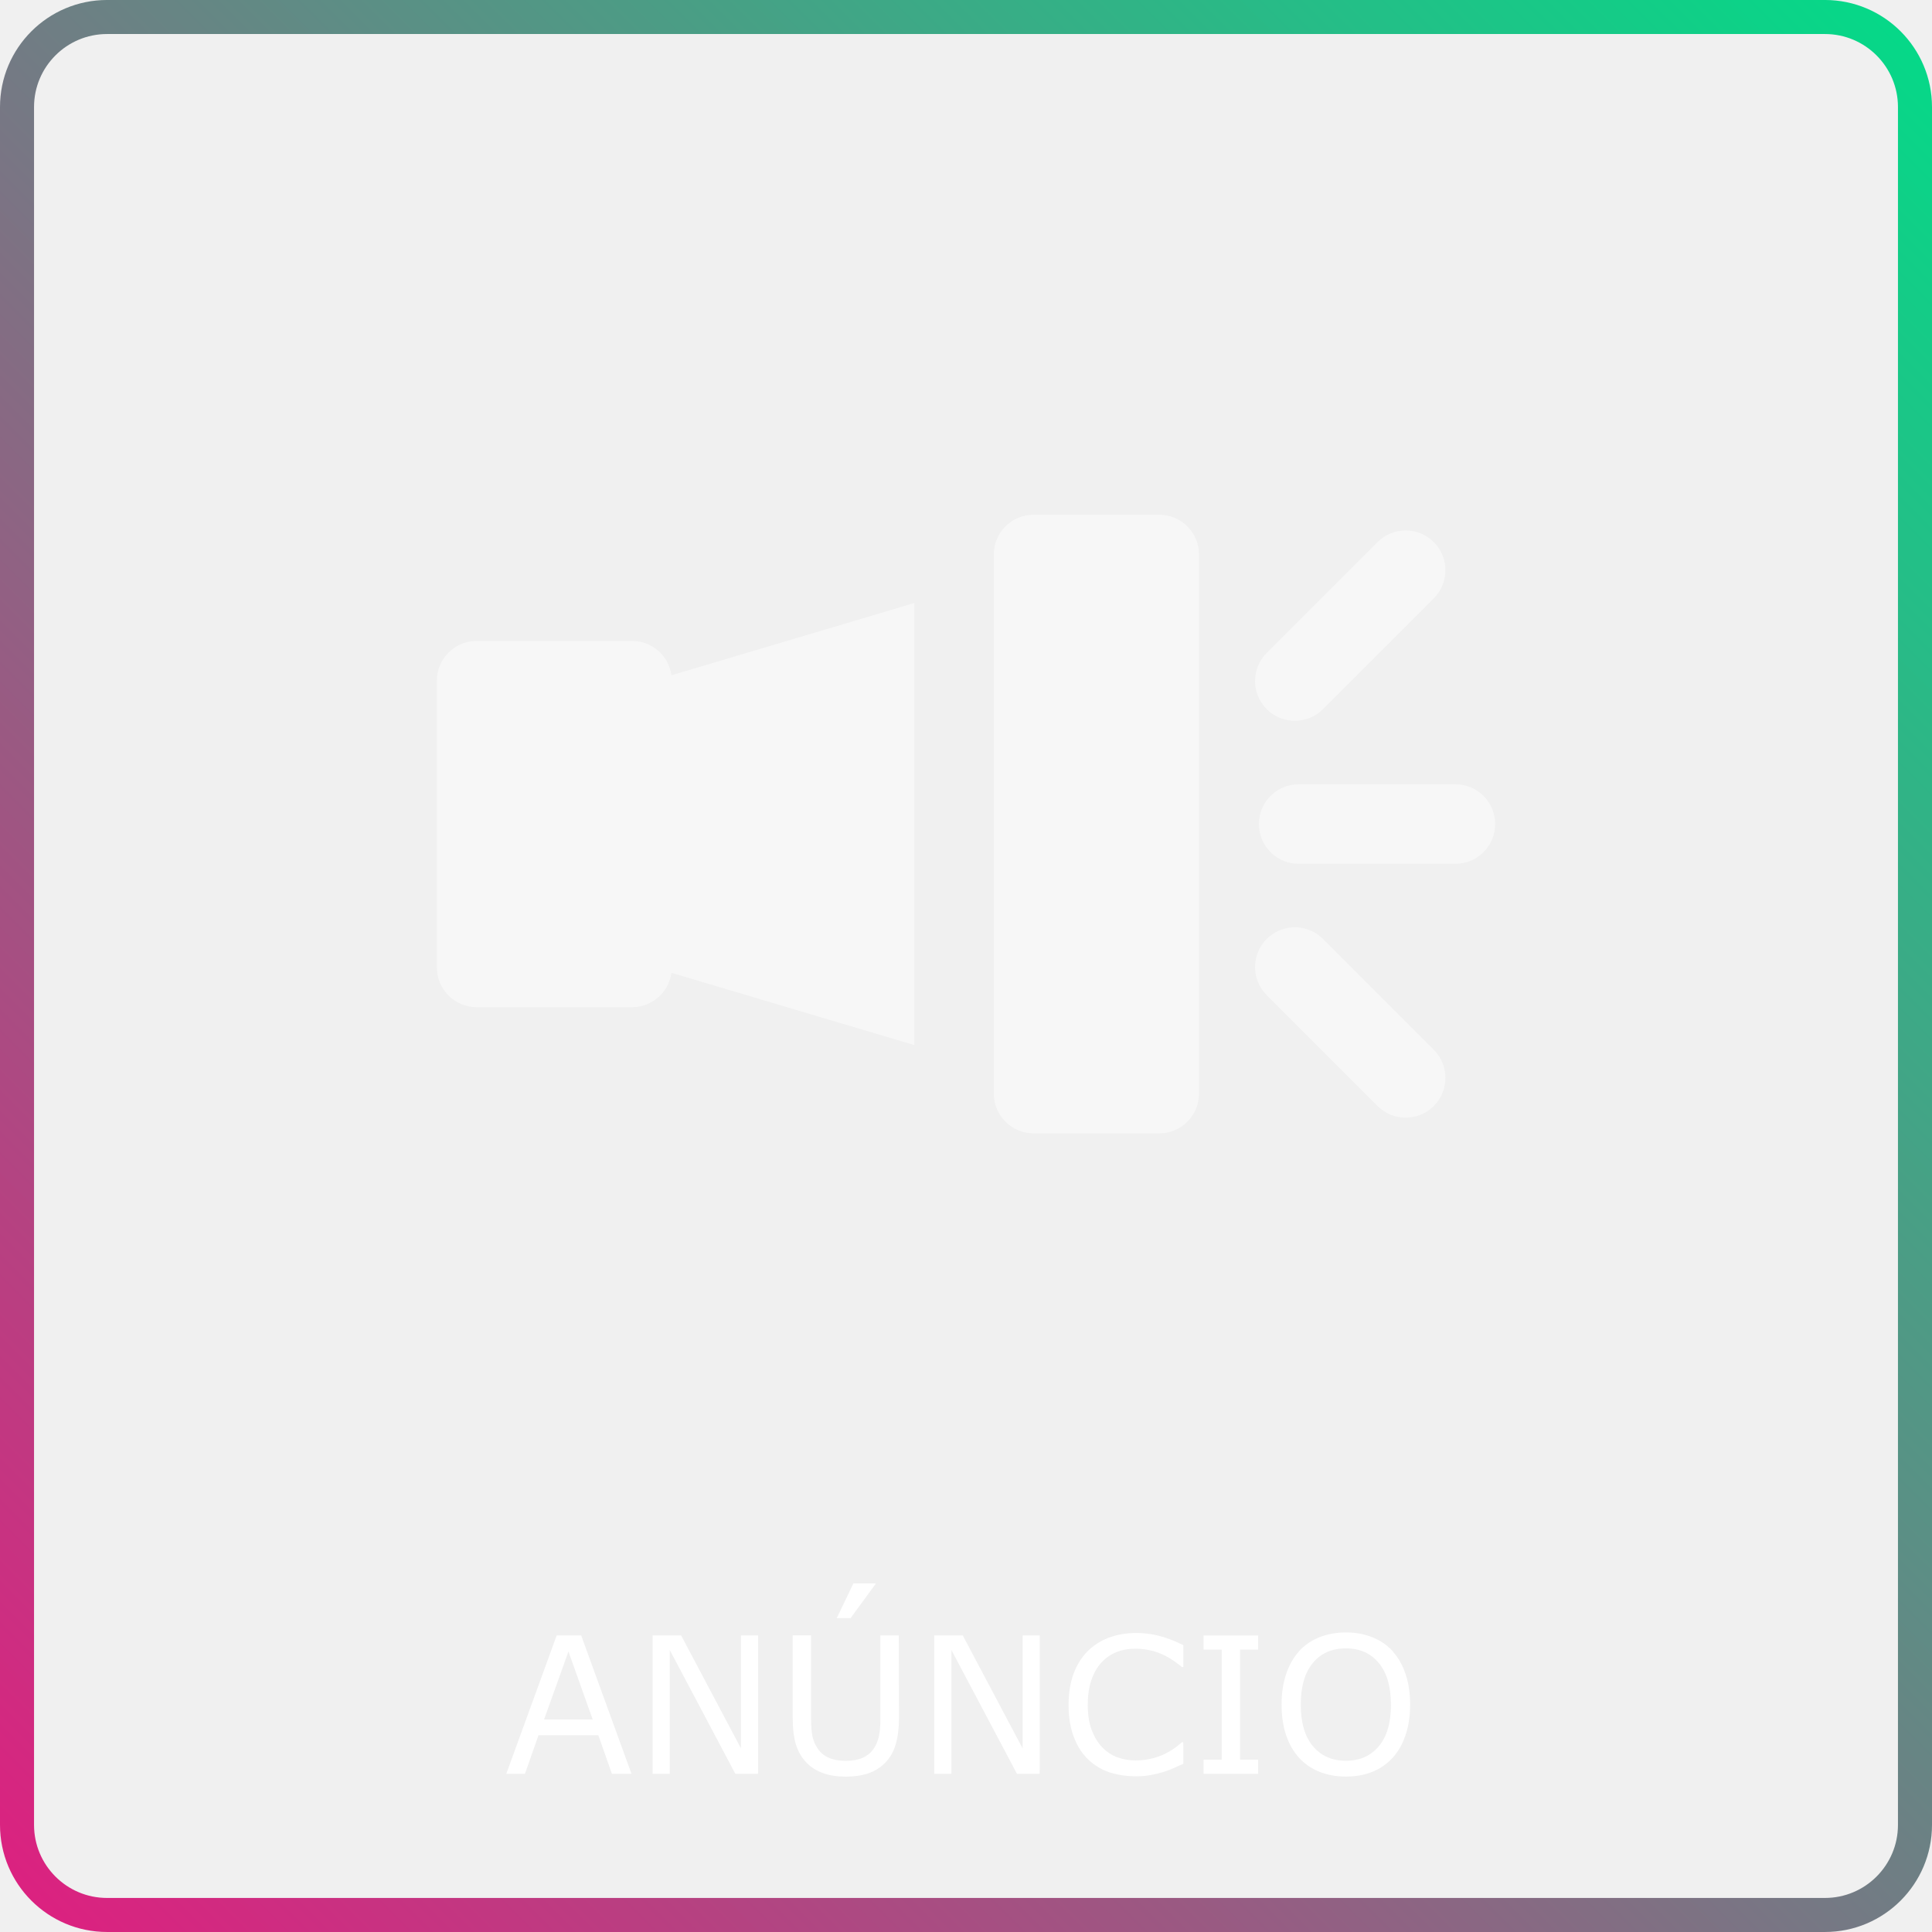
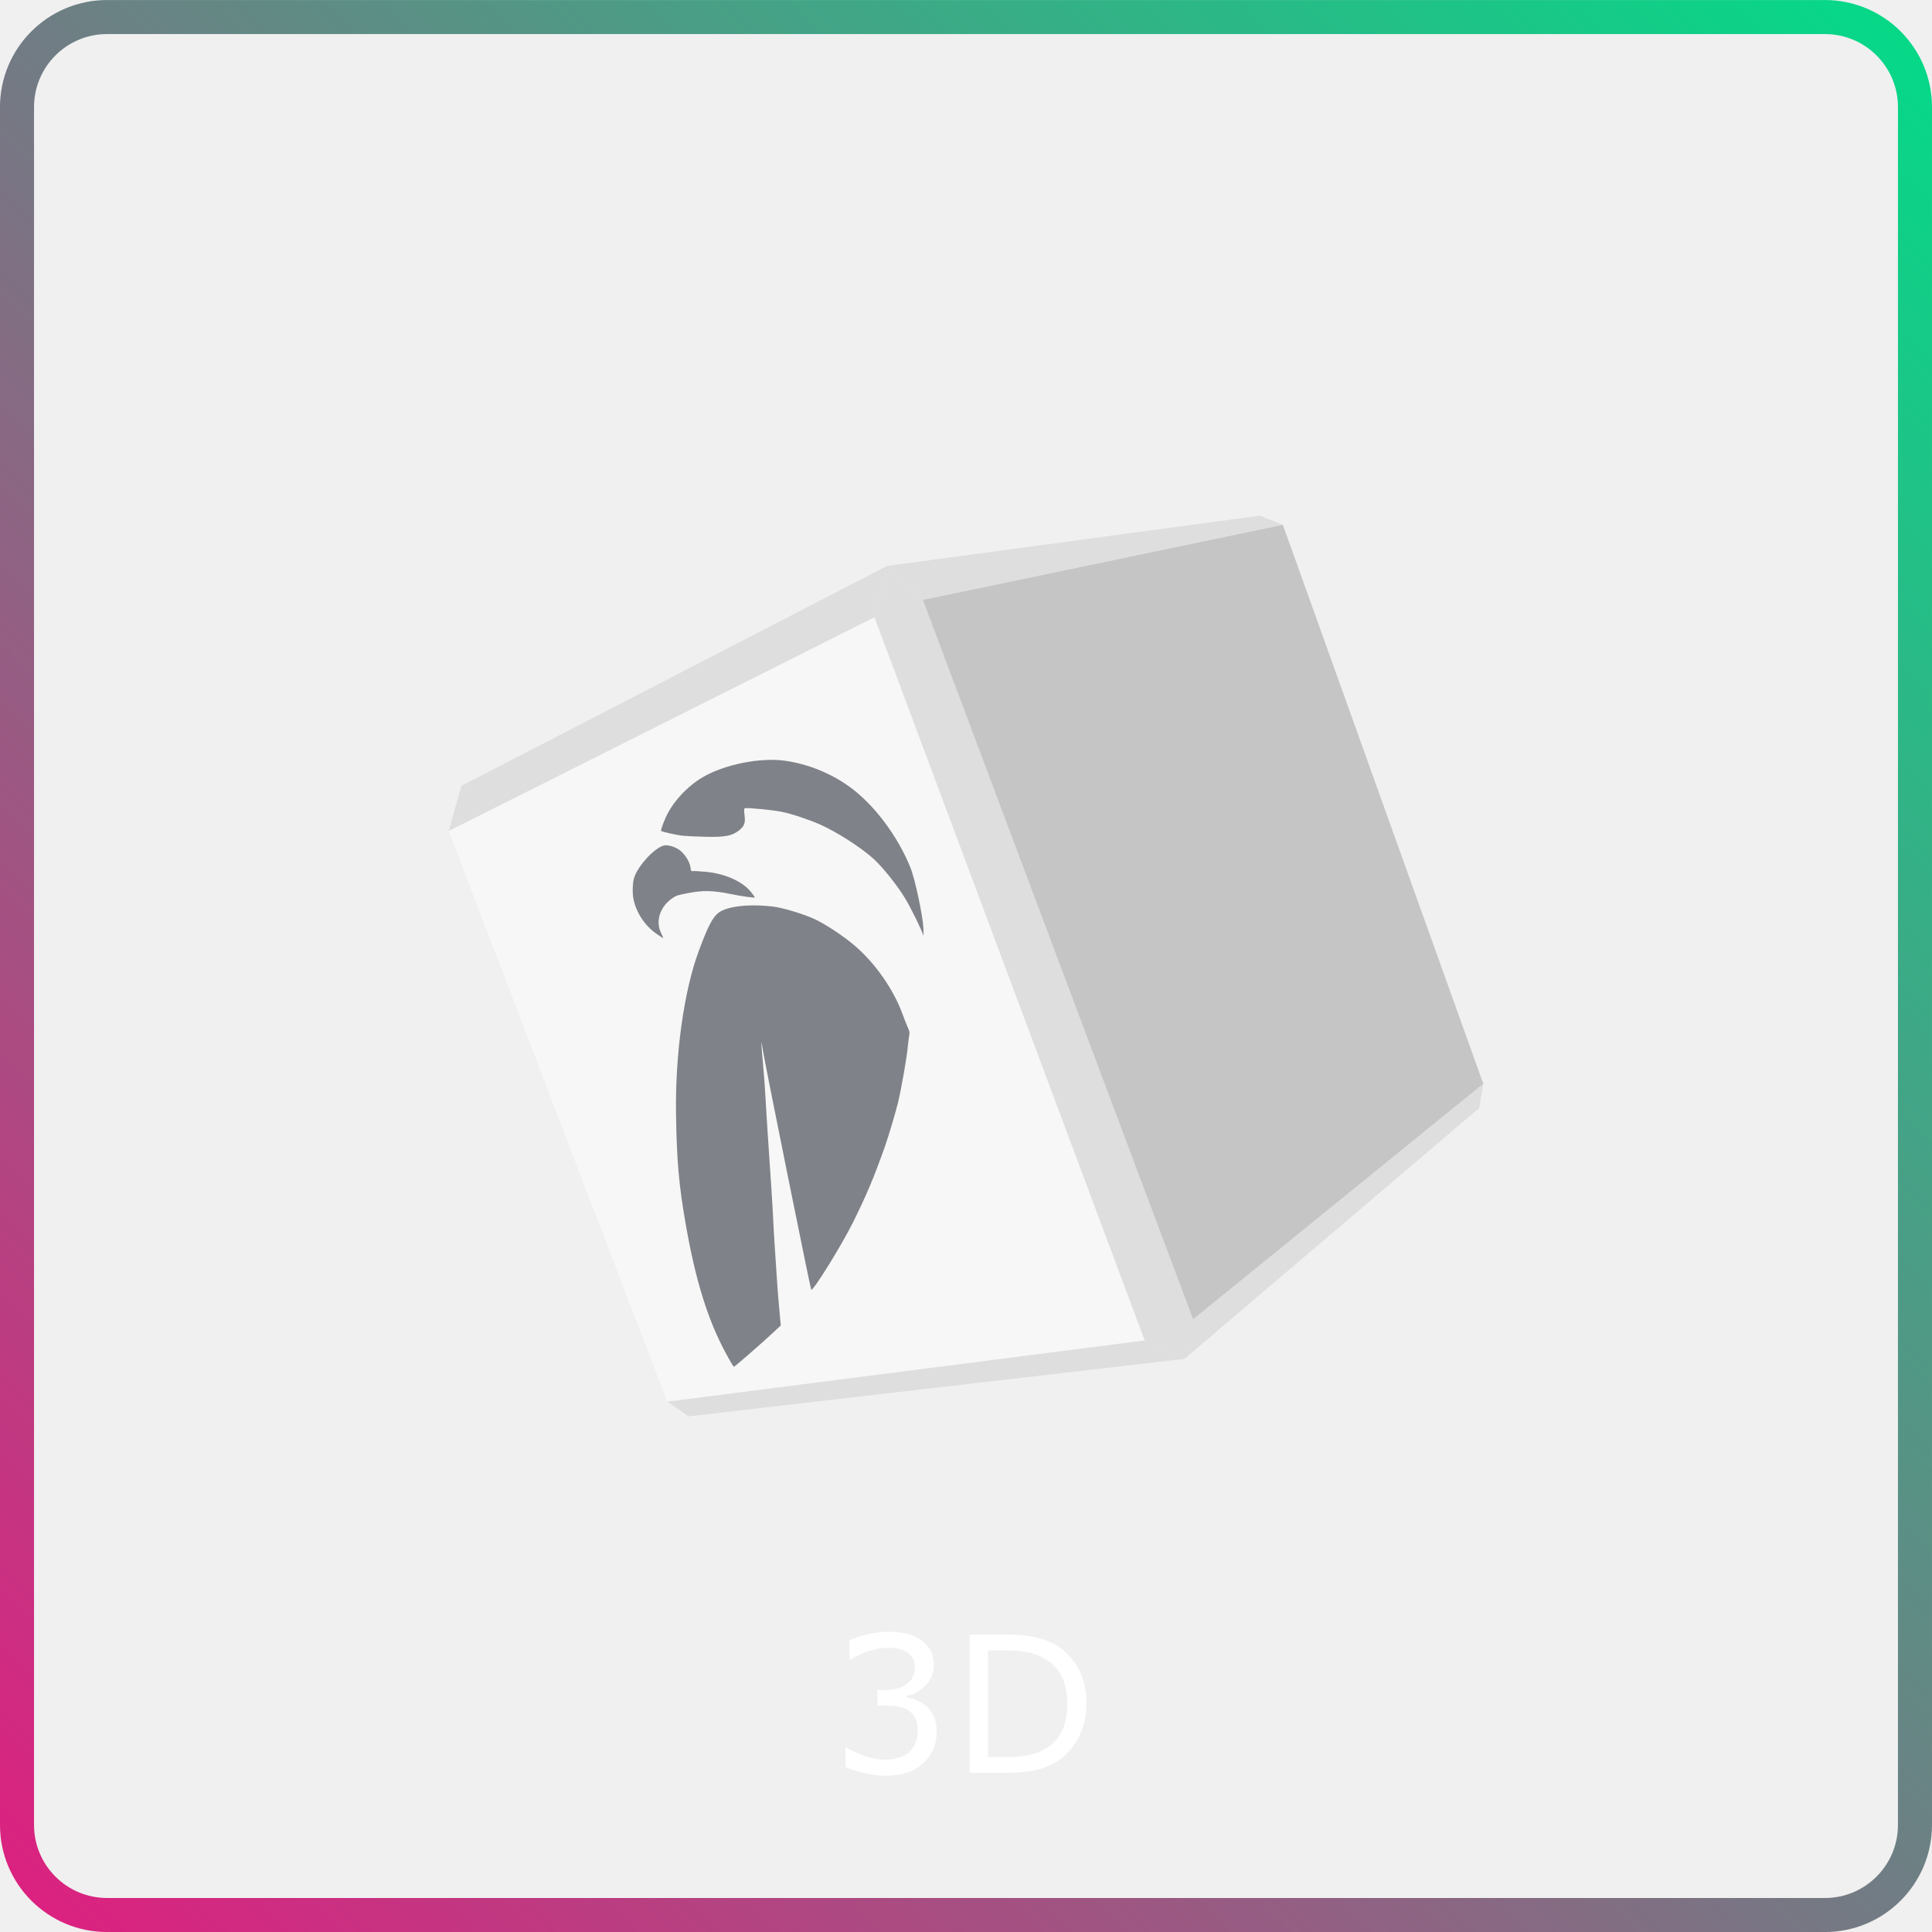
<svg xmlns="http://www.w3.org/2000/svg" xmlns:xlink="http://www.w3.org/1999/xlink" width="107.261" height="107.261" viewBox="0 0 28.379 28.379" version="1.1" id="svg1" xml:space="preserve">
  <defs id="defs1">
    <linearGradient id="linearGradient11">
      <stop style="stop-color:#dd2080;stop-opacity:1;" offset="0" id="stop10" />
      <stop style="stop-color:#00dd88;stop-opacity:1;" offset="1" id="stop11" />
    </linearGradient>
-     <linearGradient xlink:href="#linearGradient11" id="linearGradient77" gradientUnits="userSpaceOnUse" gradientTransform="translate(-665.8944,3.22583)" x1="102.796" y1="162.358" x2="131.176" y2="133.978" />
+     <linearGradient xlink:href="#linearGradient11" id="linearGradient81" gradientUnits="userSpaceOnUse" gradientTransform="translate(-702.7694,-33.75573)" x1="102.796" y1="162.358" x2="131.176" y2="133.978" />
  </defs>
-   <g id="layer1" transform="translate(563.348,-137.4542)">
-     <rect style="fill:none;fill-opacity:1;stroke:url(#linearGradient77);stroke-width:0.5;stroke-linecap:round;stroke-linejoin:round;stroke-dasharray:none;paint-order:stroke fill markers" id="rect43" width="27.879" height="27.879" x="-563.098" y="137.704" ry="1.323" />
-     <path style="font-size:2.795px;-inkscape-font-specification:sans-serif;text-align:center;text-anchor:middle;fill:#ffffff;stroke-width:0.99;stroke-linejoin:round;stroke-dasharray:2.971, 0.99;paint-order:stroke fill markers" d="m -554.072,163.509 h -0.288 l -0.199,-0.566 h -0.879 l -0.199,0.566 h -0.274 l 0.74,-2.032 h 0.36 z m -0.57,-0.798 -0.356,-0.998 -0.358,0.998 z m 2.429,0.798 h -0.334 l -0.963,-1.818 v 1.818 h -0.252 v -2.032 h 0.419 l 0.879,1.659 v -1.659 h 0.252 z m 2.07,-0.816 q 0,0.221 -0.049,0.386 -0.048,0.164 -0.158,0.273 -0.105,0.104 -0.246,0.151 -0.141,0.048 -0.328,0.048 -0.191,0 -0.333,-0.051 -0.142,-0.051 -0.239,-0.149 -0.111,-0.112 -0.16,-0.27 -0.048,-0.158 -0.048,-0.389 v -1.216 h 0.27 v 1.23 q 0,0.165 0.022,0.261 0.023,0.096 0.076,0.173 0.06,0.089 0.162,0.134 0.104,0.045 0.248,0.045 0.146,0 0.248,-0.044 0.102,-0.045 0.164,-0.135 0.053,-0.078 0.075,-0.177 0.023,-0.101 0.023,-0.25 v -1.236 h 0.27 z m -0.338,-1.98 -0.373,0.51 h -0.203 l 0.244,-0.51 z m 2.405,2.796 h -0.334 l -0.963,-1.818 v 1.818 h -0.252 v -2.032 h 0.419 l 0.879,1.659 v -1.659 h 0.252 z m 2.11,-0.147 q -0.075,0.033 -0.136,0.061 -0.06,0.029 -0.158,0.06 -0.083,0.026 -0.182,0.044 -0.097,0.019 -0.214,0.019 -0.221,0 -0.403,-0.061 -0.18,-0.063 -0.314,-0.195 -0.131,-0.13 -0.205,-0.329 -0.074,-0.201 -0.074,-0.465 0,-0.251 0.071,-0.449 0.071,-0.198 0.205,-0.334 0.13,-0.132 0.313,-0.202 0.184,-0.07 0.408,-0.07 0.164,0 0.326,0.04 0.164,0.04 0.363,0.139 v 0.321 h -0.021 q -0.168,-0.141 -0.333,-0.205 -0.165,-0.064 -0.353,-0.064 -0.154,0 -0.278,0.051 -0.123,0.049 -0.22,0.154 -0.094,0.102 -0.147,0.259 -0.052,0.156 -0.052,0.36 0,0.214 0.057,0.368 0.059,0.154 0.15,0.251 0.096,0.101 0.222,0.15 0.128,0.048 0.27,0.048 0.195,0 0.366,-0.067 0.171,-0.067 0.319,-0.201 h 0.019 z m 1.099,0.147 h -0.802 v -0.207 h 0.266 v -1.617 h -0.266 v -0.207 h 0.802 v 0.207 h -0.266 v 1.617 h 0.266 z m 1.975,-1.799 q 0.124,0.136 0.19,0.334 0.067,0.198 0.067,0.449 0,0.251 -0.068,0.45 -0.067,0.198 -0.188,0.33 -0.126,0.138 -0.298,0.207 -0.171,0.07 -0.39,0.07 -0.214,0 -0.39,-0.071 -0.175,-0.071 -0.298,-0.206 -0.123,-0.135 -0.19,-0.332 -0.066,-0.197 -0.066,-0.449 0,-0.248 0.066,-0.445 0.066,-0.198 0.191,-0.338 0.12,-0.134 0.298,-0.205 0.179,-0.071 0.389,-0.071 0.218,0 0.392,0.072 0.175,0.071 0.296,0.203 z m -0.025,0.783 q 0,-0.396 -0.177,-0.61 -0.177,-0.216 -0.484,-0.216 -0.31,0 -0.487,0.216 -0.176,0.214 -0.176,0.61 0,0.4 0.18,0.613 0.18,0.212 0.483,0.212 0.303,0 0.482,-0.212 0.18,-0.213 0.18,-0.613 z" id="text89" aria-label="ANÚNCIO" />
-     <g id="g6-6" transform="matrix(0.03036068,0,0,0.03036068,-556.9306,142.634)" style="opacity:0.491;fill:#ffffff">
-       <path style="fill:#ffffff" d="M 94.432,139.492 H 19.231 C 8.61,139.492 0,148.103 0,158.723 v 138.71 c 0,10.62 8.61,19.231 19.231,19.231 h 75.201 c 9.733,0 17.756,-7.238 19.033,-16.621 L 231,335.009 v -213.86 l -117.535,34.965 c -1.277,-9.385 -9.3,-16.622 -19.033,-16.622 z" id="path1-9" />
-       <path style="fill:#ffffff" d="m 349.482,78.436 h -60.79 c -10.621,0 -19.231,8.61 -19.231,19.231 v 260.822 c 0,10.621 8.61,19.231 19.231,19.231 h 60.79 c 10.621,0 19.231,-8.61 19.231,-19.231 V 97.667 c 0,-10.621 -8.61,-19.231 -19.231,-19.231 z" id="path2-0" />
-       <path style="fill:#ffffff" d="m 492.769,208.847 h -75.828 c -10.621,0 -19.231,8.61 -19.231,19.231 0,10.621 8.61,19.231 19.231,19.231 h 75.828 c 10.62,0 19.231,-8.61 19.231,-19.231 0,-10.62 -8.609,-19.231 -19.231,-19.231 z" id="path3-8" />
-       <path style="fill:#ffffff" d="m 428.687,172.483 53.619,-53.619 c 7.51,-7.51 7.51,-19.686 0,-27.196 -7.509,-7.51 -19.686,-7.51 -27.196,0 l -53.619,53.619 c -7.51,7.51 -7.51,19.687 0,27.196 7.509,7.511 19.687,7.512 27.196,0 z" id="path4-1" />
-       <path style="fill:#ffffff" d="m 428.687,283.673 c -7.509,-7.51 -19.686,-7.51 -27.196,0 -7.51,7.51 -7.51,19.686 0,27.196 l 53.619,53.619 c 7.509,7.51 19.686,7.512 27.196,0 7.51,-7.51 7.51,-19.686 0,-27.196 z" id="path5-45" />
+   <g id="layer1" transform="translate(600.2229,-100.4726)">
+     <rect style="fill:none;fill-opacity:1;stroke:url(#linearGradient81);stroke-width:0.5;stroke-linecap:round;stroke-linejoin:round;stroke-dasharray:none;paint-order:stroke fill markers" id="rect25" width="27.879" height="27.879" x="-599.973" y="100.723" ry="1.323" />
+     <path style="font-size:2.795px;-inkscape-font-specification:sans-serif;text-align:center;text-anchor:middle;fill:#ffffff;stroke-width:0.99;stroke-linejoin:round;stroke-dasharray:2.971, 0.99;paint-order:stroke fill markers" d="m -586.614,125.536 q 0.066,0.059 0.108,0.147 0.042,0.089 0.042,0.229 0,0.139 -0.051,0.255 -0.051,0.116 -0.142,0.202 -0.102,0.096 -0.242,0.142 -0.138,0.045 -0.303,0.045 -0.169,0 -0.333,-0.041 -0.164,-0.04 -0.269,-0.087 v -0.285 h 0.021 q 0.116,0.076 0.273,0.127 0.157,0.051 0.303,0.051 0.086,0 0.183,-0.029 0.097,-0.029 0.157,-0.085 0.063,-0.06 0.093,-0.132 0.031,-0.072 0.031,-0.183 0,-0.109 -0.035,-0.18 -0.034,-0.072 -0.096,-0.113 -0.061,-0.042 -0.149,-0.057 -0.087,-0.016 -0.188,-0.016 h -0.123 v -0.227 h 0.096 q 0.207,0 0.33,-0.086 0.124,-0.087 0.124,-0.254 0,-0.074 -0.031,-0.128 -0.031,-0.056 -0.087,-0.091 -0.059,-0.035 -0.126,-0.049 -0.067,-0.014 -0.151,-0.014 -0.13,0 -0.276,0.046 -0.146,0.046 -0.276,0.131 h -0.014 v -0.285 q 0.097,-0.048 0.258,-0.087 0.162,-0.041 0.314,-0.041 0.149,0 0.262,0.027 0.113,0.027 0.205,0.087 0.098,0.066 0.149,0.158 0.051,0.093 0.051,0.217 0,0.169 -0.12,0.296 -0.119,0.126 -0.281,0.158 v 0.019 q 0.066,0.011 0.15,0.046 0.085,0.034 0.143,0.086 z m 2.35,-0.035 q 0,0.277 -0.121,0.502 -0.12,0.225 -0.321,0.349 -0.139,0.086 -0.311,0.124 -0.171,0.038 -0.45,0.038 h -0.513 v -2.032 h 0.508 q 0.297,0 0.472,0.044 0.176,0.042 0.297,0.117 0.207,0.13 0.323,0.345 0.116,0.216 0.116,0.512 z m -0.282,-0.004 q 0,-0.239 -0.083,-0.403 -0.083,-0.164 -0.248,-0.258 -0.12,-0.068 -0.255,-0.094 -0.135,-0.027 -0.323,-0.027 h -0.254 v 1.568 h 0.254 q 0.195,0 0.34,-0.029 0.146,-0.029 0.267,-0.106 0.151,-0.097 0.227,-0.255 0.076,-0.158 0.076,-0.396 z" id="text86" aria-label="3D" />
+     <g id="g149" transform="translate(-36.87494,2.059356)" style="stroke:none">
+       <g id="g148" style="stroke:none">
+         <path style="opacity:0.488;fill:#ffffff;stroke:none;stroke-width:0.1;stroke-linejoin:round;stroke-dasharray:none;paint-order:stroke fill markers" d="m -556.757,110.62 6.254,-3.14 3.97,10.624 -7.013,0.899 z" id="path119" />
+         <path style="opacity:0.488;fill:#999999;stroke:none;stroke-width:0.1;stroke-linejoin:round;stroke-dasharray:none;paint-order:stroke fill markers" d="m -549.793,107.225 5.289,-1.103 2.944,8.211 -4.263,3.461 z" id="path111" />
+         <path style="opacity:0.488;fill:#cccccc;stroke:none;stroke-width:0.1;stroke-linejoin:round;stroke-dasharray:none;paint-order:stroke fill markers" d="m -550.317,106.726 -0.186,0.754 3.97,10.624 0.583,0.271 0.128,-0.579 -3.971,-10.57 z" id="path114" />
+         <path style="opacity:0.488;fill:#cccccc;stroke:none;stroke-width:0.1;stroke-linejoin:round;stroke-dasharray:none;paint-order:stroke fill markers" d="m -550.317,106.726 0.523,0.499 5.289,-1.103 -0.339,-0.134 z" id="path115" />
+         <path style="opacity:0.488;fill:#cccccc;stroke:none;stroke-width:0.1;stroke-linejoin:round;stroke-dasharray:none;paint-order:stroke fill markers" d="m -550.317,106.726 -0.186,0.754 -6.254,3.14 0.186,-0.663 z" id="path116" />
+         <path style="opacity:0.488;fill:#cccccc;stroke:none;stroke-width:0.1;stroke-linejoin:round;stroke-dasharray:none;paint-order:stroke fill markers" d="m -545.951,118.374 -0.583,-0.271 -7.013,0.899 0.315,0.216 z" id="path117" />
+         <path style="opacity:0.488;fill:#cccccc;stroke:none;stroke-width:0.1;stroke-linejoin:round;stroke-dasharray:none;paint-order:stroke fill markers" d="m -545.951,118.374 0.128,-0.579 4.263,-3.461 -0.061,0.357 z" id="path118" />
+       </g>
+       <path style="opacity:0.519;fill:#101520;fill-opacity:1;stroke:none;stroke-width:0.053" d="m -552.684,118.295 c -0.265,-0.489 -0.445,-1.065 -0.589,-1.885 -0.102,-0.58 -0.134,-0.937 -0.145,-1.625 -0.014,-0.885 0.116,-1.817 0.336,-2.408 0.125,-0.337 0.195,-0.476 0.275,-0.546 0.118,-0.104 0.451,-0.145 0.815,-0.101 0.15,0.018 0.467,0.115 0.621,0.189 0.165,0.08 0.409,0.242 0.57,0.378 0.308,0.261 0.583,0.655 0.713,1.02 0.021,0.059 0.054,0.142 0.073,0.184 0.024,0.054 0.032,0.085 0.025,0.106 -0.004,0.016 -0.014,0.083 -0.02,0.15 -0.016,0.184 -0.093,0.626 -0.15,0.863 -0.032,0.133 -0.14,0.495 -0.191,0.639 -0.16,0.452 -0.275,0.723 -0.466,1.107 -0.17,0.342 -0.585,1.012 -0.615,0.992 -0.01,-0.007 -0.676,-3.301 -0.71,-3.517 -0.03,-0.19 -0.03,-0.149 6.4e-4,0.186 0.014,0.151 0.032,0.389 0.039,0.529 0.008,0.14 0.021,0.36 0.03,0.488 0.047,0.684 0.075,1.124 0.08,1.249 0.003,0.077 0.015,0.287 0.027,0.467 0.012,0.18 0.026,0.397 0.032,0.483 0.005,0.086 0.02,0.265 0.032,0.398 l 0.022,0.242 -0.134,0.125 c -0.151,0.141 -0.541,0.48 -0.555,0.482 -0.005,8.4e-4 -0.058,-0.087 -0.116,-0.196 z m 2.898,-6.144 c -0.017,-0.065 -0.18,-0.399 -0.265,-0.539 -0.116,-0.193 -0.334,-0.465 -0.467,-0.585 -0.186,-0.168 -0.54,-0.394 -0.783,-0.502 -0.171,-0.075 -0.41,-0.155 -0.559,-0.186 -0.133,-0.028 -0.5,-0.063 -0.549,-0.054 -0.009,0.002 -0.011,0.04 -0.003,0.1 0.016,0.117 -10e-4,0.165 -0.087,0.231 -0.099,0.076 -0.202,0.095 -0.478,0.089 -0.13,-0.003 -0.281,-0.01 -0.335,-0.015 -0.094,-0.009 -0.324,-0.061 -0.326,-0.073 -0.003,-0.016 0.031,-0.113 0.071,-0.201 0.1,-0.221 0.313,-0.452 0.539,-0.585 0.32,-0.189 0.85,-0.295 1.214,-0.243 0.329,0.047 0.66,0.179 0.934,0.374 0.361,0.257 0.711,0.718 0.905,1.194 0.066,0.161 0.183,0.71 0.191,0.893 0.003,0.074 0.003,0.121 -0.003,0.103 z m -3.928,-0.028 c -0.165,-0.116 -0.292,-0.312 -0.33,-0.508 -0.016,-0.083 -0.012,-0.232 0.008,-0.3 0.052,-0.179 0.306,-0.455 0.444,-0.483 0.059,-0.012 0.168,0.022 0.233,0.073 0.076,0.06 0.144,0.171 0.153,0.249 0.006,0.052 0.011,0.059 0.035,0.055 0.015,-0.003 0.1,0.002 0.189,0.01 0.282,0.026 0.538,0.139 0.664,0.295 0.034,0.042 0.06,0.078 0.058,0.082 -0.005,0.009 -0.197,-0.018 -0.373,-0.054 -0.246,-0.049 -0.389,-0.052 -0.603,-0.011 -0.166,0.032 -0.185,0.038 -0.25,0.086 -0.171,0.125 -0.234,0.331 -0.152,0.5 0.019,0.04 0.034,0.074 0.032,0.076 -0.001,0.002 -0.049,-0.028 -0.106,-0.068 z" id="path1-6" />
    </g>
  </g>
</svg>
